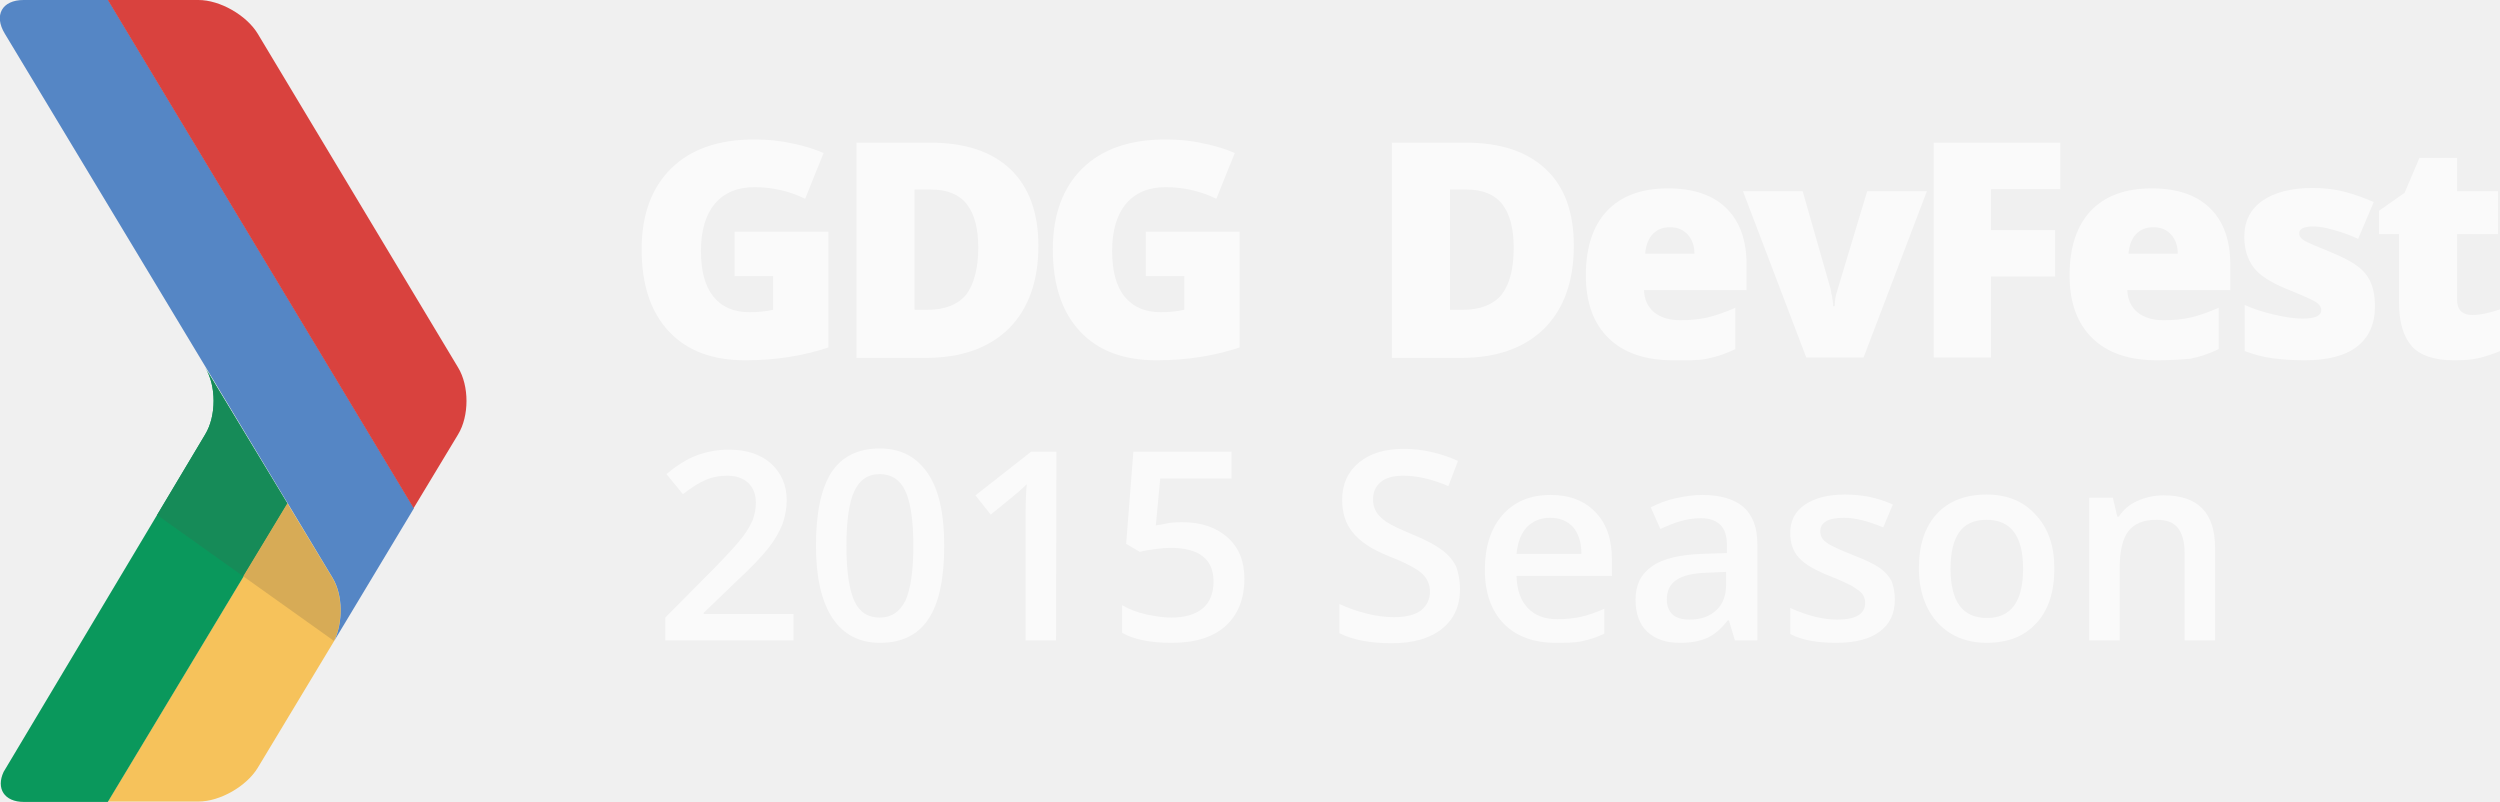
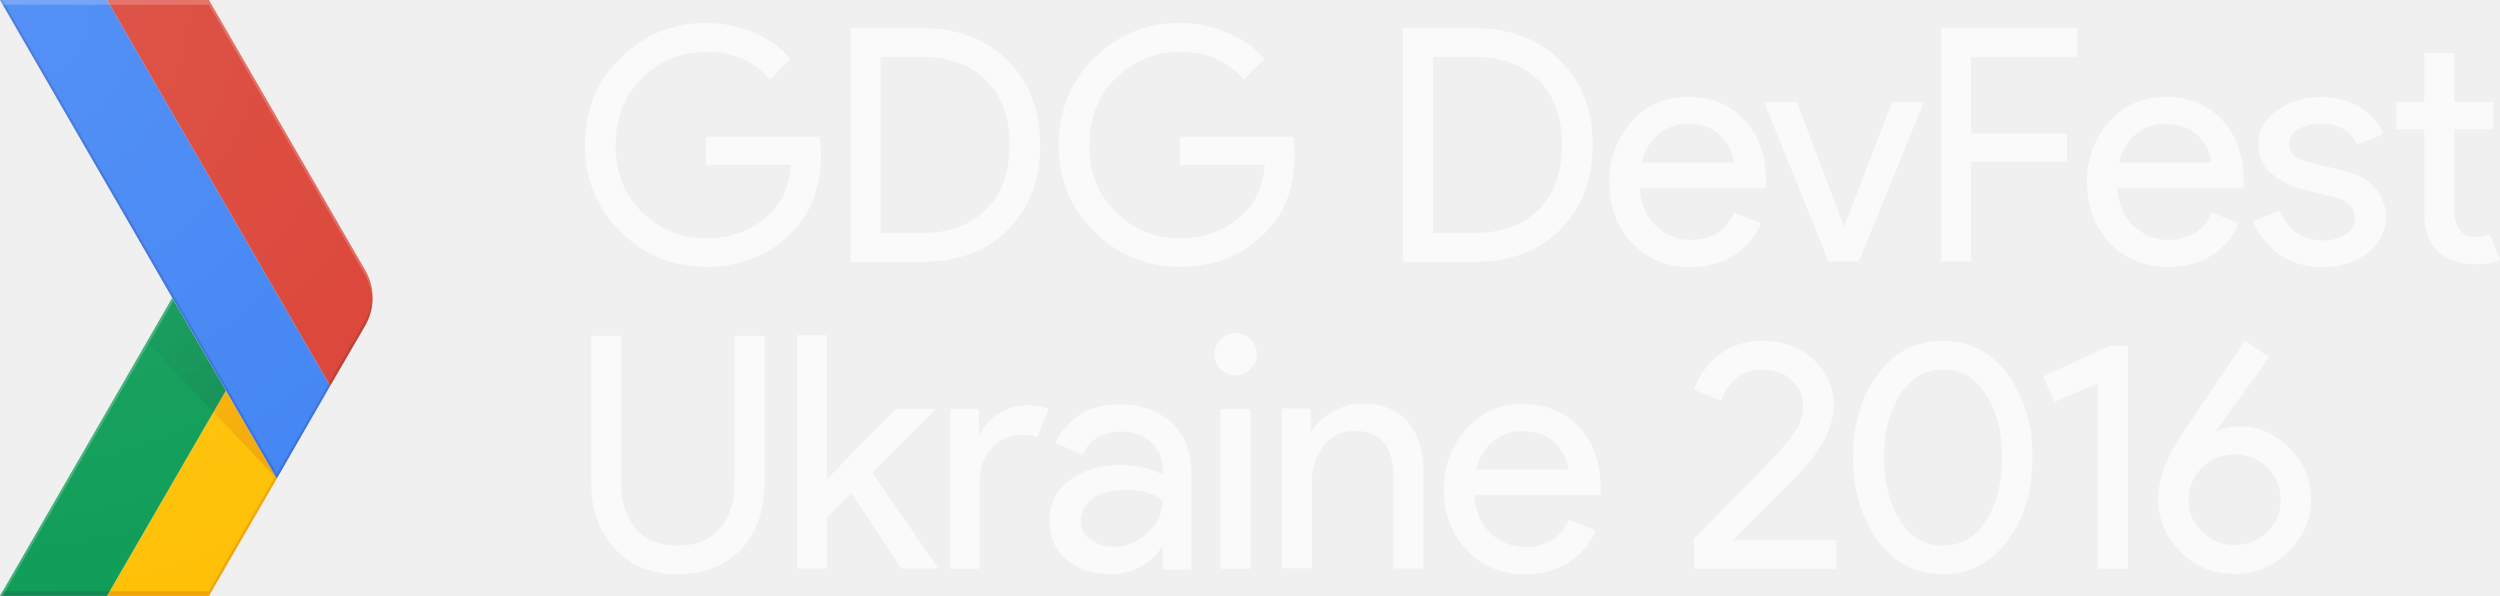
- <svg xmlns="http://www.w3.org/2000/svg" version="1.1" id="dark" x="0px" y="0px" viewBox="-382.8 2350.2 623.8 200.1" style="enable-background:new -382.8 2350.2 623.8 200.1;" xml:space="preserve">
-   <style type="text/css">
- 	.st0{fill:#F6C25B;}
- 	.st1{fill:#0A985C;}
- 	.st2{fill:#5586C5;}
- 	.st3{fill:#D9423E;}
- 	.st4{fill:#168B58;}
- 	.st5{fill:#D7AB56;}
- 	.st6{enable-background:new    ;}
- 	.st7{fill:#FAFAFA;}
- </style>
-   <g>
-     <g>
-       <path class="st0" d="M-355.9,2550.2h22.6c5.4,0,12-3.8,14.8-8.4l19.1-31.7c2.3-4.7,2.2-11.4-0.4-15.7l-11.3-18.6L-355.9,2550.2z" />
-       <path class="st1" d="M-331.6,2458.6l-50.3,84.2c-1.9,4.1,0.1,7.5,5.1,7.5h20.9l44.8-74.4l-20.5-33.9    C-328.8,2446.4-328.8,2454-331.6,2458.6" />
-       <path class="st2" d="M-376.9,2350.2c-5.4,0-7.5,3.8-4.7,8.4l81.8,135.8c2.6,4.3,2.6,11.1,0.4,15.7l19.9-33.1l-76.3-126.8H-376.9    L-376.9,2350.2z" />
-       <path class="st3" d="M-355.9,2350.2l76.3,126.8l11.1-18.4c2.8-4.6,2.8-12.1,0-16.7l-50-83.3c-2.8-4.6-9.4-8.4-14.8-8.4H-355.9    L-355.9,2350.2z" />
+ <svg xmlns="http://www.w3.org/2000/svg" id="Layer_4" viewBox="0 0 839 200">
+   <style>.st0{fill:none;} .st1{fill:#FFC107;} .st2{fill:#0F9D58;} .st3{opacity:0.2;fill:#BF360C;enable-background:new ;} .st4{opacity:0.2;fill:#263238;enable-background:new ;} .st5{opacity:0.2;fill:#FFFFFF;enable-background:new ;} .st6{fill:url(#XMLID_257_);} .st7{fill:url(#XMLID_258_);} .st8{fill:#4285F4;} .st9{fill:#DB4437;} .st10{opacity:0.2;fill:#1A237E;enable-background:new ;} .st11{opacity:0.2;fill:#3E2723;enable-background:new ;} .st12{fill:url(#XMLID_259_);} .st13{fill:#FAFAFA;}</style>
+   <g id="XMLID_60_">
+     <g id="XMLID_61_">
+       <g id="XMLID_62_">
+         <path id="XMLID_106_" class="st0" d="M122.5 90.6L70.1 0H0l57.8 100L0 200h70.1l52.4-90.6c3.3-5.8 3.3-13 0-18.8z" />
+         <path id="XMLID_105_" class="st1" d="M92.4 159.8l-16.6-28.7L35.9 200h34.2l22.8-39.4z" />
+         <path id="XMLID_104_" class="st0" d="M122.5 90.6L70.1 0H0l57.8 100L0 200h70.1l52.4-90.6c3.3-5.8 3.3-13 0-18.8z" />
+         <path id="XMLID_103_" class="st2" d="M57.8 100l18 31.1L35.9 200H0z" />
+         <path id="XMLID_102_" class="st0" d="M122.5 90.6L70.1 0H0l57.8 100L0 200h70.1l52.4-90.6c3.3-5.8 3.3-13 0-18.8z" />
+         <path id="XMLID_101_" class="st3" d="M70.1 198.4H36.8l-.9 1.6h34.2l22.8-39.4-.5-.8z" />
+         <path id="XMLID_100_" class="st0" d="M122.5 90.6L70.1 0H0l57.8 100L0 200h70.1l52.4-90.6c3.3-5.8 3.3-13 0-18.8z" />
+         <path id="XMLID_99_" class="st4" d="M.9 198.4L0 200h35.9l.9-1.6z" />
+         <path id="XMLID_98_" class="st0" d="M122.5 90.6L70.1 0H0l57.8 100L0 200h70.1l52.4-90.6c3.3-5.8 3.3-13 0-18.8z" />
+         <path id="XMLID_96_" class="st5" d="M0 200h.9l57.4-99.2-.5-.8z" />
+         <path id="XMLID_94_" class="st0" d="M122.5 90.6L70.1 0H0l57.8 100L0 200h70.1l52.4-90.6c3.3-5.8 3.3-13 0-18.8z" />
+         <radialGradient id="XMLID_257_" cx="92.62" cy="2707.501" r="69.162" gradientTransform="matrix(1 0 0 -1 0 2867.46)" gradientUnits="userSpaceOnUse">
+           <stop offset="0" stop-color="#BF360C" stop-opacity=".2" />
+           <stop offset="1" stop-color="#BF360C" stop-opacity=".02" />
+         </radialGradient>
+         <path id="XMLID_92_" class="st6" d="M92.9 160.6l-17.1-29.5-4.2 7.2z" />
+         <path id="XMLID_90_" class="st0" d="M122.5 90.6L70.1 0H0l57.8 100L0 200h70.1l52.4-90.6c3.3-5.8 3.3-13 0-18.8z" />
+         <radialGradient id="XMLID_258_" cx="92.423" cy="2707.063" r="69.723" gradientTransform="matrix(1 0 0 -1 0 2867.46)" gradientUnits="userSpaceOnUse">
+           <stop offset="0" stop-color="#263238" stop-opacity=".2" />
+           <stop offset="1" stop-color="#263238" stop-opacity=".02" />
+         </radialGradient>
+         <path id="XMLID_89_" class="st7" d="M71.6 138.3l4.2-7.2-18-31.1-8.5 14.8z" />
+         <path id="XMLID_88_" class="st0" d="M122.5 90.6L70.1 0H0l57.8 100L0 200h70.1l52.4-90.6c3.3-5.8 3.3-13 0-18.8z" />
+         <g id="XMLID_85_">
+           <g id="XMLID_86_">
+             <path id="XMLID_87_" class="st8" d="M35.9 0H0l92.9 160.6 17.9-31.1z" />
+           </g>
+         </g>
+         <path id="XMLID_84_" class="st0" d="M122.5 90.6L70.1 0H0l57.8 100L0 200h70.1l52.4-90.6c3.3-5.8 3.3-13 0-18.8z" />
+         <path id="XMLID_83_" class="st9" d="M122.5 109.4c3.4-5.8 3.4-13 0-18.8L70.1 0H35.9l74.9 129.5 11.7-20.1z" />
+         <path id="XMLID_82_" class="st0" d="M122.5 90.6L70.1 0H0l57.8 100L0 200h70.1l52.4-90.6c3.3-5.8 3.3-13 0-18.8z" />
+         <path id="XMLID_71_" class="st10" d="M110.8 129.5l-.4-.8L92.9 159 .9 0H0l92.9 160.6 17.9-31.1z" />
+         <path id="XMLID_69_" class="st0" d="M122.5 90.6L70.1 0H0l57.8 100L0 200h70.1l52.4-90.6c3.3-5.8 3.3-13 0-18.8z" />
+         <path id="XMLID_67_" class="st5" d="M70.1 1.6l52.4 90.6c1.5 2.7 2.3 5.6 2.5 8.6.1-3.5-.7-7-2.5-10.2L70.1 0H0l.9 1.6h69.2z" />
+         <path id="XMLID_66_" class="st0" d="M122.5 90.6L70.1 0H0l57.8 100L0 200h70.1l52.4-90.6c3.3-5.8 3.3-13 0-18.8z" />
+         <path id="XMLID_65_" class="st11" d="M110.8 129.5l11.6-20.1c1.8-3.1 2.6-6.7 2.5-10.2-.1 3-.9 5.9-2.5 8.6l-12.1 20.9.5.8z" />
+         <path id="XMLID_64_" class="st0" d="M122.5 90.6L70.1 0H0l57.8 100L0 200h70.1l52.4-90.6c3.3-5.8 3.3-13 0-18.8z" />
+         <radialGradient id="XMLID_259_" cx="-1.562" cy="2865.898" r="209.922" gradientTransform="matrix(1 0 0 -1 0 2867.46)" gradientUnits="userSpaceOnUse">
+           <stop offset="0" stop-color="#FFF" stop-opacity=".1" />
+           <stop offset="1" stop-color="#FFF" stop-opacity="0" />
+         </radialGradient>
+         <path id="XMLID_63_" class="st12" d="M122.5 90.6L70.1 0H0l57.8 100L0 200h70.1l52.4-90.6c3.3-5.8 3.3-13 0-18.8z" />
+       </g>
    </g>
  </g>
-   <path class="st4" d="M-331.6,2458.6l-12,20.1l21.5,15.3l11-18.2l-20.5-33.9C-328.8,2446.4-328.8,2454-331.6,2458.6z" />
-   <path class="st5" d="M-311.1,2475.8l-11,18.2l22.6,16.1c2.3-4.7,2.2-11.4-0.4-15.7L-311.1,2475.8z" />
-   <g class="st6">
-     <path class="st7" d="M-199.2,2408h23.1v28.9c-6.3,2.1-13.2,3.2-20.7,3.2c-8.3,0-14.6-2.4-19.1-7.2s-6.8-11.6-6.8-20.5   c0-8.6,2.5-15.4,7.4-20.2s11.8-7.2,20.7-7.2c3.4,0,6.5,0.3,9.5,1c3,0.6,5.6,1.4,7.8,2.4l-4.6,11.4c-3.9-1.9-8.1-2.9-12.7-2.9   c-4.2,0-7.5,1.4-9.8,4.1c-2.3,2.7-3.5,6.7-3.5,11.8c0,5,1,8.8,3.1,11.4c2.1,2.6,5.1,3.9,9,3.9c2.1,0,4.1-0.2,5.9-0.6v-8.4h-9.6   V2408H-199.2z" />
-     <path class="st7" d="M-123.7,2411.5c0,8.9-2.5,15.8-7.4,20.7c-4.9,4.8-11.8,7.3-20.7,7.3h-17.3v-53.7h18.5c8.6,0,15.2,2.2,19.9,6.6   C-126.1,2396.8-123.7,2403.2-123.7,2411.5z M-138.7,2412c0-4.9-1-8.5-2.9-10.9s-4.9-3.6-8.8-3.6h-4.2v30h3.2c4.4,0,7.6-1.3,9.7-3.8   C-139.8,2421.1-138.7,2417.2-138.7,2412z" />
-     <path class="st7" d="M-96.6,2408h23.1v28.9c-6.3,2.1-13.2,3.2-20.7,3.2c-8.3,0-14.6-2.4-19.1-7.2c-4.5-4.8-6.8-11.6-6.8-20.5   c0-8.6,2.5-15.4,7.4-20.2s11.8-7.2,20.7-7.2c3.4,0,6.5,0.3,9.5,1c3,0.6,5.6,1.4,7.8,2.4l-4.6,11.4c-3.9-1.9-8.1-2.9-12.7-2.9   c-4.2,0-7.5,1.4-9.8,4.1c-2.3,2.7-3.5,6.7-3.5,11.8c0,5,1,8.8,3.1,11.4c2.1,2.6,5.1,3.9,9,3.9c2.1,0,4.1-0.2,5.9-0.6v-8.4h-9.6   V2408H-96.6z" />
-     <path class="st7" d="M9.9,2411.5c0,8.9-2.5,15.8-7.4,20.7c-4.9,4.8-11.8,7.3-20.7,7.3h-17.3v-53.7H-17c8.6,0,15.2,2.2,19.9,6.6   C7.6,2396.8,9.9,2403.2,9.9,2411.5z M-5.1,2412c0-4.9-1-8.5-2.9-10.9s-4.9-3.6-8.8-3.6H-21v30h3.2c4.4,0,7.6-1.3,9.7-3.8   C-6.1,2421.1-5.1,2417.2-5.1,2412z" />
-     <path class="st7" d="M34.7,2440.1c-6.9,0-12.3-1.8-16.1-5.5s-5.7-8.9-5.7-15.7c0-7,1.8-12.4,5.3-16.1c3.5-3.7,8.6-5.6,15.2-5.6   c6.2,0,11.1,1.6,14.5,4.9c3.4,3.3,5.1,8,5.1,14.1v6.4H27.4c0.1,2.3,0.9,4.1,2.5,5.5c1.6,1.3,3.8,2,6.5,2c2.5,0,4.8-0.2,6.9-0.7   c2.1-0.5,4.4-1.3,6.9-2.4v10.3c-2.2,1.1-4.6,1.9-7,2.4C40.8,2440.2,38,2440.1,34.7,2440.1z M33.9,2406.9c-1.7,0-3.1,0.5-4.2,1.6   s-1.8,2.7-2,5H40c0-2-0.6-3.6-1.7-4.8C37.2,2407.5,35.7,2406.9,33.9,2406.9z" />
-     <path class="st7" d="M67.9,2439.4l-15.8-41.5H67l7,24.5c0,0.1,0.1,0.3,0.1,0.6s0.1,0.6,0.2,1s0.1,0.8,0.2,1.3   c0.1,0.5,0.1,0.9,0.1,1.3H75c0-1.3,0.2-2.6,0.7-4.1l7.4-24.6H98l-15.8,41.5H67.9z" />
-     <path class="st7" d="M114,2439.4H99.7v-53.6h31.6v11.6H114v10.2h16v11.6h-16V2439.4z" />
-     <path class="st7" d="M155.4,2440.1c-6.9,0-12.3-1.8-16.1-5.5c-3.8-3.7-5.7-8.9-5.7-15.7c0-7,1.8-12.4,5.3-16.1   c3.5-3.7,8.6-5.6,15.2-5.6c6.2,0,11.1,1.6,14.5,4.9c3.4,3.3,5.1,8,5.1,14.1v6.4H148c0.1,2.3,0.9,4.1,2.5,5.5c1.6,1.3,3.8,2,6.5,2   c2.5,0,4.8-0.2,6.9-0.7c2.1-0.5,4.4-1.3,6.9-2.4v10.3c-2.2,1.1-4.6,1.9-7,2.4C161.6,2439.9,158.7,2440.1,155.4,2440.1z    M154.5,2406.9c-1.7,0-3.1,0.5-4.2,1.6c-1.1,1.1-1.8,2.7-2,5h12.3c0-2-0.6-3.6-1.7-4.8C157.8,2407.5,156.4,2406.9,154.5,2406.9z" />
-     <path class="st7" d="M209.8,2426.6c0,4.4-1.5,7.8-4.5,10.1s-7.4,3.4-13,3.4c-3.1,0-5.7-0.2-8-0.5s-4.6-0.9-7-1.8v-11.5   c2.2,1,4.7,1.8,7.3,2.4c2.6,0.6,5,1,7.1,1c3.1,0,4.7-0.7,4.7-2.1c0-0.7-0.4-1.4-1.3-2c-0.9-0.6-3.4-1.7-7.6-3.4   c-3.8-1.6-6.5-3.3-8-5.3s-2.3-4.5-2.3-7.6c0-3.9,1.5-6.9,4.5-9s7.2-3.2,12.6-3.2c2.7,0,5.3,0.3,7.7,0.9c2.4,0.6,4.9,1.5,7.5,2.6   l-3.9,9.2c-1.9-0.9-3.9-1.6-6-2.2c-2.1-0.6-3.9-0.9-5.2-0.9c-2.3,0-3.5,0.6-3.5,1.7c0,0.7,0.4,1.3,1.2,1.8s3.2,1.5,7.1,3.1   c2.9,1.2,5.1,2.4,6.5,3.5s2.5,2.5,3.1,4C209.5,2422.5,209.8,2424.4,209.8,2426.6z" />
-     <path class="st7" d="M234.1,2428.8c1.9,0,4.2-0.5,6.9-1.4v10.4c-1.9,0.8-3.8,1.4-5.5,1.8c-1.7,0.4-3.8,0.5-6.1,0.5   c-4.8,0-8.3-1.2-10.4-3.5c-2.1-2.4-3.2-6-3.2-10.9v-17.1h-5v-5.8l6.4-4.5l3.7-8.7h9.4v8.3h10.2v10.7h-10.2v16.2   C230.2,2427.4,231.5,2428.8,234.1,2428.8z" />
-   </g>
-   <g class="st6">
-     <path class="st7" d="M-184.9,2510h-31.9v-5.7l12.1-12.2c3.6-3.7,6-6.3,7.1-7.8c1.2-1.5,2-3,2.6-4.3c0.5-1.4,0.8-2.8,0.8-4.3   c0-2.1-0.6-3.8-1.9-5c-1.3-1.2-3-1.8-5.3-1.8c-1.8,0-3.6,0.3-5.2,1c-1.7,0.7-3.6,1.9-5.8,3.6l-4.1-5c2.6-2.2,5.2-3.8,7.6-4.7   c2.5-0.9,5.1-1.4,7.9-1.4c4.4,0,7.9,1.1,10.5,3.4c2.6,2.3,4,5.4,4,9.2c0,2.1-0.4,4.1-1.1,6.1c-0.8,1.9-1.9,3.9-3.5,5.9   s-4.2,4.8-7.9,8.2l-8.2,7.9v0.3h22.4v6.6H-184.9z" />
-     <path class="st7" d="M-147.2,2486.4c0,8.2-1.3,14.3-3.9,18.2c-2.6,4-6.7,6-12.1,6c-5.2,0-9.2-2.1-11.9-6.2s-4.1-10.1-4.1-18   c0-8.3,1.3-14.4,3.9-18.4c2.6-3.9,6.6-5.9,12-5.9c5.3,0,9.2,2.1,12,6.2S-147.2,2478.4-147.2,2486.4z M-171.6,2486.4   c0,6.4,0.7,11,2,13.8s3.4,4.1,6.3,4.1s5-1.4,6.4-4.2c1.3-2.8,2-7.4,2-13.7s-0.7-10.9-2-13.7s-3.5-4.2-6.4-4.2s-5,1.4-6.3,4.2   C-170.9,2475.4-171.6,2480-171.6,2486.4z" />
-     <path class="st7" d="M-119.3,2510h-7.6v-30.4c0-3.6,0.1-6.5,0.3-8.6c-0.5,0.5-1.1,1.1-1.8,1.7c-0.7,0.6-3.1,2.6-7.2,5.9l-3.8-4.8   l13.9-10.9h6.3L-119.3,2510L-119.3,2510z" />
-     <path class="st7" d="M-87.8,2480.5c4.7,0,8.5,1.3,11.3,3.8s4.2,5.9,4.2,10.3c0,5-1.6,9-4.7,11.8s-7.6,4.2-13.4,4.2   c-5.3,0-9.4-0.8-12.4-2.5v-6.9c1.7,1,3.7,1.8,6,2.3s4.4,0.8,6.3,0.8c3.4,0,6-0.8,7.8-2.3s2.7-3.8,2.7-6.7c0-5.6-3.6-8.4-10.8-8.4   c-1,0-2.3,0.1-3.7,0.3c-1.5,0.2-2.8,0.4-3.9,0.7l-3.4-2l1.8-23h24.5v6.7h-17.8l-1.1,11.7c0.8-0.1,1.7-0.3,2.8-0.5   C-90.7,2480.6-89.4,2480.5-87.8,2480.5z" />
-     <path class="st7" d="M-18.5,2497.2c0,4.2-1.5,7.5-4.5,9.9s-7.2,3.6-12.5,3.6s-9.7-0.8-13.1-2.5v-7.3c2.1,1,4.4,1.8,6.8,2.4   c2.4,0.6,4.7,0.9,6.8,0.9c3.1,0,5.3-0.6,6.8-1.7c1.4-1.2,2.2-2.7,2.2-4.7c0-1.8-0.7-3.3-2-4.5s-4.1-2.7-8.2-4.3   c-4.3-1.7-7.3-3.7-9.1-6c-1.8-2.2-2.6-4.9-2.6-8.1c0-3.9,1.4-7,4.2-9.3s6.5-3.4,11.2-3.4c4.5,0,9,1,13.5,3l-2.4,6.3   c-4.2-1.8-7.9-2.6-11.2-2.6c-2.5,0-4.4,0.5-5.7,1.6s-1.9,2.5-1.9,4.3c0,1.2,0.3,2.3,0.8,3.1c0.5,0.9,1.4,1.7,2.5,2.5   c1.2,0.8,3.3,1.8,6.4,3.1c3.5,1.4,6,2.8,7.6,4s2.8,2.7,3.5,4.2C-18.9,2493.2-18.5,2495-18.5,2497.2z" />
-     <path class="st7" d="M5.4,2510.6c-5.5,0-9.9-1.6-13-4.8s-4.7-7.7-4.7-13.4c0-5.8,1.5-10.4,4.4-13.7s6.9-5,12-5   c4.7,0,8.4,1.4,11.2,4.3s4.1,6.8,4.1,11.8v4.1H-4.4c0.1,3.5,1,6.1,2.8,8s4.2,2.8,7.4,2.8c2.1,0,4.1-0.2,5.9-0.6   c1.8-0.4,3.8-1.1,5.8-2v6.2c-1.8,0.9-3.7,1.5-5.6,1.9S7.8,2510.6,5.4,2510.6z M4,2479.4c-2.4,0-4.3,0.8-5.8,2.3   c-1.4,1.5-2.3,3.7-2.6,6.7h16.2c0-2.9-0.8-5.2-2.1-6.7C8.3,2480.2,6.4,2479.4,4,2479.4z" />
-     <path class="st7" d="M50.1,2510l-1.5-5h-0.3c-1.7,2.2-3.4,3.6-5.2,4.4c-1.8,0.8-4,1.2-6.7,1.2c-3.5,0-6.2-0.9-8.2-2.8   c-2-1.9-2.9-4.6-2.9-8c0-3.7,1.4-6.4,4.1-8.3c2.7-1.9,6.9-2.9,12.5-3.1l6.2-0.2v-1.9c0-2.3-0.5-4-1.6-5.1s-2.7-1.7-4.9-1.7   c-1.8,0-3.6,0.3-5.3,0.8s-3.3,1.2-4.8,1.9l-2.4-5.4c1.9-1,4-1.8,6.3-2.3s4.5-0.8,6.5-0.8c4.5,0,8,1,10.3,3s3.5,5.1,3.5,9.3v24   L50.1,2510L50.1,2510z M38.8,2504.8c2.8,0,5-0.8,6.6-2.3c1.7-1.5,2.5-3.7,2.5-6.5v-3.1l-4.6,0.2c-3.6,0.1-6.2,0.7-7.8,1.8   c-1.6,1.1-2.4,2.7-2.4,4.9c0,1.6,0.5,2.8,1.4,3.7C35.5,2504.4,36.9,2504.8,38.8,2504.8z" />
-     <path class="st7" d="M90,2499.8c0,3.5-1.3,6.2-3.8,8c-2.5,1.9-6.2,2.8-10.9,2.8s-8.6-0.7-11.4-2.2v-6.5c4.2,1.9,8.1,2.9,11.7,2.9   c4.7,0,7-1.4,7-4.2c0-0.9-0.3-1.7-0.8-2.3s-1.4-1.2-2.5-1.9c-1.2-0.6-2.8-1.4-4.9-2.2c-4.1-1.6-6.9-3.2-8.3-4.8   c-1.5-1.6-2.2-3.7-2.2-6.2c0-3.1,1.2-5.4,3.7-7.1c2.5-1.7,5.8-2.5,10-2.5c4.2,0,8.2,0.8,11.9,2.5l-2.4,5.7   c-3.8-1.6-7.1-2.4-9.7-2.4c-4,0-6,1.1-6,3.4c0,1.1,0.5,2.1,1.6,2.8c1,0.8,3.3,1.8,6.8,3.2c2.9,1.1,5.1,2.2,6.4,3.1   c1.3,0.9,2.3,2,3,3.3C89.7,2496.6,90,2498.1,90,2499.8z" />
-     <path class="st7" d="M129.8,2492.1c0,5.8-1.5,10.4-4.5,13.6c-3,3.3-7.1,4.9-12.5,4.9c-3.3,0-6.3-0.8-8.8-2.3s-4.5-3.7-5.9-6.5   s-2.1-6.1-2.1-9.8c0-5.8,1.5-10.3,4.4-13.5s7.1-4.9,12.5-4.9c5.2,0,9.2,1.7,12.2,5C128.3,2482,129.8,2486.4,129.8,2492.1z    M103.9,2492.1c0,8.2,3,12.3,9.1,12.3c6,0,9-4.1,9-12.3c0-8.1-3-12.2-9.1-12.2c-3.2,0-5.5,1.1-6.9,3.2   C104.6,2485.1,103.9,2488.1,103.9,2492.1z" />
-     <path class="st7" d="M169.9,2510h-7.6v-21.9c0-2.8-0.6-4.8-1.7-6.2c-1.1-1.4-2.9-2-5.3-2c-3.2,0-5.5,0.9-7,2.8s-2.2,5.1-2.2,9.5   v17.8h-7.6v-35.6h5.9l1.1,4.7h0.4c1.1-1.7,2.6-3,4.6-3.9s4.2-1.4,6.6-1.4c8.6,0,12.8,4.4,12.8,13.1L169.9,2510L169.9,2510z" />
+   <g id="XMLID_7_">
+     <path id="XMLID_116_" class="st13" d="M275.5 51.8c0 10.9-3.2 19.7-9.7 26.1-7.4 7.7-17 11.6-28.8 11.6-11.3 0-20.9-3.9-28.8-11.8-7.9-7.8-11.9-17.6-11.9-29.1s4-21.3 11.9-29.1c7.9-7.8 17.5-11.8 28.8-11.8 5.6 0 11 1.1 16.1 3.3 5.1 2.2 9.2 5.1 12.2 8.8l-6.9 6.9c-5.2-6.2-12.3-9.3-21.4-9.3-8.2 0-15.4 2.9-21.4 8.7-6 5.8-9 13.3-9 22.6s3 16.8 9 22.6c6 5.8 13.1 8.7 21.4 8.7 8.8 0 16-2.9 21.9-8.8 3.8-3.8 6-9.1 6.6-15.9H237v-9.4h38c.3 2.1.5 4 .5 5.9z" />
+     <path id="XMLID_118_" class="st13" d="M285.4 87.8V9.5h24c12 0 21.7 3.6 28.9 10.9 7.2 7.3 10.8 16.7 10.8 28.3s-3.6 21-10.8 28.3c-7.2 7.3-16.8 10.9-28.9 10.9h-24zm10.1-9.6h13.9c9 0 16.2-2.6 21.5-7.8 5.3-5.2 7.9-12.4 7.9-21.8 0-9.3-2.6-16.5-7.9-21.7-5.3-5.2-12.5-7.8-21.5-7.8h-13.9v59.1z" />
+     <path id="XMLID_121_" class="st13" d="M434.5 51.8c0 10.9-3.2 19.7-9.7 26.1-7.4 7.7-17 11.6-28.8 11.6-11.3 0-20.9-3.9-28.8-11.8-7.9-7.8-11.9-17.6-11.9-29.1s4-21.3 11.9-29.1c7.9-7.8 17.5-11.8 28.8-11.8 5.6 0 11 1.1 16.1 3.3 5.1 2.2 9.2 5.1 12.2 8.8l-6.9 6.9c-5.2-6.2-12.3-9.3-21.4-9.3-8.2 0-15.4 2.9-21.4 8.7-6 5.8-9 13.3-9 22.6s3 16.8 9 22.6c6 5.8 13.1 8.7 21.4 8.7 8.8 0 16-2.9 21.9-8.8 3.8-3.8 6-9.1 6.6-15.9H396v-9.4h38c.3 2.1.5 4 .5 5.9z" />
+     <path id="XMLID_123_" class="st13" d="M470.8 87.8V9.5h24c12 0 21.7 3.6 28.9 10.9 7.2 7.3 10.8 16.7 10.8 28.3s-3.6 21-10.8 28.3c-7.2 7.3-16.8 10.9-28.9 10.9h-24zm10.1-9.6h13.9c9 0 16.2-2.6 21.5-7.8 5.3-5.2 7.9-12.4 7.9-21.8 0-9.3-2.6-16.5-7.9-21.7-5.3-5.2-12.5-7.8-21.5-7.8h-13.9v59.1z" />
+     <path id="XMLID_126_" class="st13" d="M567.4 89.6c-8.1 0-14.7-2.7-19.7-8.1-5.1-5.4-7.6-12.2-7.6-20.5 0-7.8 2.5-14.5 7.4-20.1 4.9-5.6 11.2-8.4 18.9-8.4 7.9 0 14.3 2.6 19.1 7.8 4.8 5.2 7.2 12.1 7.2 20.8l-.1 1.9h-42.3c.3 5.4 2.1 9.7 5.4 12.8 3.3 3.1 7.2 4.7 11.6 4.7 7.2 0 12.1-3.1 14.7-9.2l9 3.7c-1.8 4.2-4.6 7.6-8.6 10.4-4.2 2.8-9.1 4.2-15 4.2zm14.5-35c-.2-3.1-1.6-6-4.2-8.8-2.6-2.8-6.4-4.2-11.5-4.2-3.7 0-6.9 1.2-9.7 3.5-2.7 2.3-4.6 5.5-5.6 9.4h31z" />
+     <path id="XMLID_129_" class="st13" d="M613.7 87.8L592 34.2h11l15.8 41.6h.2l16-41.6h10.7l-21.9 53.6h-10.1z" />
+     <path id="XMLID_131_" class="st13" d="M661.6 87.8h-10.1V9.5h45.7v9.6h-35.7v25.7h32.2v9.4h-32.2v33.6z" />
+     <path id="XMLID_133_" class="st13" d="M727.7 89.6c-8.1 0-14.7-2.7-19.7-8.1-5.1-5.4-7.6-12.2-7.6-20.5 0-7.8 2.5-14.5 7.4-20.1 4.9-5.6 11.2-8.4 18.9-8.4 7.9 0 14.3 2.6 19.1 7.8 4.8 5.2 7.2 12.1 7.2 20.8l-.1 1.9h-42.3c.3 5.4 2.1 9.7 5.4 12.8 3.3 3.1 7.2 4.7 11.6 4.7 7.2 0 12.1-3.1 14.7-9.2l9 3.7c-1.8 4.2-4.6 7.6-8.6 10.4-4.3 2.8-9.2 4.2-15 4.2zm14.4-35c-.2-3.1-1.6-6-4.2-8.8-2.6-2.8-6.4-4.2-11.5-4.2-3.7 0-6.9 1.2-9.7 3.5-2.7 2.3-4.6 5.5-5.6 9.4h31z" />
+     <path id="XMLID_136_" class="st13" d="M779.5 89.6c-6 0-10.9-1.5-14.8-4.4-3.9-2.9-6.8-6.6-8.6-10.9l9-3.7c2.8 6.7 7.7 10.1 14.5 10.1 3.1 0 5.7-.7 7.7-2.1 2-1.4 3-3.2 3-5.5 0-3.5-2.4-5.9-7.3-7.1l-10.8-2.6c-3.4-.9-6.7-2.5-9.7-5-3.1-2.4-4.6-5.7-4.6-9.9 0-4.7 2.1-8.6 6.3-11.5 4.2-3 9.2-4.4 14.9-4.4 4.7 0 9 1.1 12.7 3.2 3.7 2.2 6.4 5.2 8 9.2l-8.8 3.6c-2-4.7-6.1-7.1-12.2-7.1-3 0-5.5.6-7.5 1.9-2 1.2-3.1 2.9-3.1 5 0 3.1 2.4 5.1 7.1 6.2l10.6 2.5c5 1.2 8.8 3.2 11.2 6 2.4 2.8 3.6 6.1 3.6 9.6 0 4.8-2 8.8-5.9 12-4 3.3-9.1 4.9-15.3 4.9z" />
+     <path id="XMLID_138_" class="st13" d="M830.9 88.7c-5.6 0-9.9-1.5-12.9-4.5s-4.4-7.2-4.4-12.7V43.4h-9.4v-9.2h9.4V17.8h10.1v16.4h13.1v9.2h-13.1v27.3c0 5.8 2.4 8.8 7.2 8.8 1.8 0 3.4-.3 4.6-.9l3.5 8.6c-2.2 1-4.9 1.5-8.1 1.5z" />
+     <path id="XMLID_140_" class="st13" d="M227.3 192.7c-8.6 0-15.6-2.8-20.9-8.5-5.4-5.7-8-13.1-8-22.3v-49.2h10.1v49.7c0 6.2 1.6 11.2 4.9 15 3.2 3.8 7.9 5.7 14.1 5.7 6.1 0 10.8-1.9 14.1-5.7 3.2-3.8 4.9-8.8 4.9-15v-49.7h10.1v49.2c0 9.3-2.6 16.7-7.8 22.4-5.5 5.6-12.6 8.4-21.5 8.4z" />
+     <path id="XMLID_142_" class="st13" d="M277.5 112.6v48.2l23.2-23.5h12.9v.4l-20.9 20.9 21.9 31.8v.4h-12.1l-16.8-25.3-8.1 8.1v17.2h-10.1v-78.3h10z" />
+     <path id="XMLID_144_" class="st13" d="M329 190.9h-10.1v-53.6h9.6v8.7h.4c1-2.9 3.1-5.3 6.3-7.2 3.2-1.9 6.3-2.8 9.2-2.8 3 0 5.5.4 7.5 1.3l-3.8 9.4c-1.3-.5-3.1-.8-5.4-.8-3.6 0-6.9 1.4-9.7 4.3-2.8 2.9-4.2 6.7-4.2 11.3v29.4z" />
+     <path id="XMLID_146_" class="st13" d="M372.2 192.7c-5.7 0-10.4-1.6-14.3-4.9-3.8-3.3-5.7-7.6-5.7-13 0-5.8 2.3-10.4 6.8-13.7 4.5-3.3 10.1-5 16.7-5 5.9 0 10.8 1.1 14.5 3.3v-1.5c0-3.9-1.3-7.1-4-9.5-2.7-2.4-6-3.6-10-3.6-2.9 0-5.6.7-7.9 2.1-2.4 1.4-4 3.3-4.9 5.7l-9.2-3.9c1.2-3.2 3.7-6.2 7.3-8.9 3.6-2.7 8.5-4.1 14.4-4.1 6.9 0 12.5 2 17.1 6 4.5 4 6.8 9.7 6.8 17v32.4h-9.6v-7.4h-.4c-4 5.9-9.9 9-17.6 9zm1.6-9.2c4.2 0 7.9-1.5 11.3-4.6 3.4-3.1 5.1-6.8 5.1-11-2.8-2.3-7.1-3.5-12.8-3.5-4.9 0-8.6 1.1-11 3.2-2.5 2.1-3.7 4.6-3.7 7.4 0 2.6 1.1 4.7 3.4 6.2 2.2 1.5 4.8 2.3 7.7 2.3z" />
+     <path id="XMLID_157_" class="st13" d="M419.7 123.9c-1.4 1.4-3.1 2.1-5 2.1-2 0-3.6-.7-5-2.1-1.4-1.4-2.1-3.1-2.1-5 0-2 .7-3.6 2.1-5 1.4-1.4 3.1-2.1 5-2.1 2 0 3.6.7 5 2.1 1.4 1.4 2.1 3.1 2.1 5s-.7 3.6-2.1 5zm0 67h-10.1v-53.6h10.1v53.6z" />
+     <path id="XMLID_160_" class="st13" d="M439.9 137.3v7.4h.4c1.5-2.6 3.8-4.7 6.9-6.5 3.1-1.8 6.5-2.7 10.1-2.7 6.6 0 11.7 2 15.2 6.1s5.2 9.6 5.2 16.4v32.8h-10.1v-31.3c0-9.9-4.4-14.9-13.2-14.9-4.2 0-7.5 1.7-10.2 5-2.6 3.3-3.9 7.2-3.9 11.5v29.6h-10.1v-53.6h9.7z" />
+     <path id="XMLID_162_" class="st13" d="M511.9 192.7c-8.1 0-14.7-2.7-19.7-8.1-5.1-5.4-7.6-12.2-7.6-20.5 0-7.8 2.5-14.5 7.4-20.1 4.9-5.6 11.2-8.4 18.9-8.4 7.9 0 14.3 2.6 19.1 7.8 4.8 5.2 7.2 12.1 7.2 20.8l-.1 1.9h-42.3c.3 5.4 2.1 9.7 5.4 12.8 3.3 3.1 7.2 4.7 11.6 4.7 7.2 0 12.1-3.1 14.7-9.2l9 3.7c-1.8 4.2-4.6 7.6-8.6 10.4-4.3 2.8-9.2 4.2-15 4.2zm14.4-35c-.2-3.1-1.6-6-4.2-8.8-2.6-2.8-6.4-4.2-11.5-4.2-3.7 0-6.9 1.2-9.7 3.5-2.7 2.3-4.6 5.5-5.6 9.4h31z" />
+     <path id="XMLID_165_" class="st13" d="M616.2 190.9h-47.7v-10.1c14.3-14.4 23.4-23.7 27.5-28.1 3.6-4 6-7.1 7.2-9.1 1.2-2.1 1.9-4.6 1.9-7.7 0-3.1-1.2-5.9-3.7-8.3-2.5-2.4-5.8-3.6-10-3.6-3.8 0-6.9 1.1-9.2 3.3-2.3 2.2-3.8 4.6-4.5 7.2l-9.2-3.7c1.2-3.9 3.8-7.7 7.8-11.2 3.9-3.5 9-5.2 15.3-5.2 6.9 0 12.6 2.1 17.1 6.3 4.4 4.2 6.7 9.3 6.7 15.2 0 7.3-4 15.1-11.9 23.4l-21.9 22h34.7v9.6z" />
+     <path id="XMLID_167_" class="st13" d="M673.8 181.4c-5.5 7.5-12.8 11.3-21.8 11.3s-16.2-3.8-21.8-11.3c-5.5-7.5-8.3-16.8-8.3-27.9 0-11.2 2.8-20.5 8.3-27.9 5.5-7.5 12.8-11.2 21.8-11.2s16.2 3.7 21.8 11.2c5.5 7.5 8.3 16.8 8.3 27.9 0 11.1-2.7 20.4-8.3 27.9zm-21.7 1.7c6 0 10.8-2.8 14.4-8.4 3.6-5.6 5.4-12.6 5.4-21.1 0-8.5-1.8-15.6-5.4-21.2-3.6-5.6-8.4-8.4-14.4-8.4-6.1 0-10.9 2.8-14.4 8.4-3.6 5.6-5.4 12.6-5.4 21.2 0 8.5 1.8 15.5 5.4 21.1 3.5 5.6 8.3 8.4 14.4 8.4z" />
+     <path id="XMLID_170_" class="st13" d="M714.1 190.9H704v-62.3l-14.5 6.3-3.8-8.5 22-10.3h6.5v74.8z" />
+     <path id="XMLID_172_" class="st13" d="M752.2 143.1c5.8 0 11.2 2.4 16.1 7.2 4.9 4.8 7.3 10.6 7.3 17.3 0 6.6-2.5 12.5-7.6 17.5s-11.1 7.5-18 7.5c-7.4 0-13.6-2.5-18.4-7.6-4.9-5.1-7.3-10.9-7.3-17.4 0-6.9 2.9-14.7 8.8-23.2l20.3-30.1 8.1 5.6-17.8 24.7.2.2c1.8-1.1 4.6-1.7 8.3-1.7zm-2.2 39.8c4.2 0 7.9-1.5 10.9-4.4 3-2.9 4.5-6.5 4.5-10.8 0-4.2-1.5-7.8-4.5-10.8-3-3-6.7-4.4-10.9-4.4s-7.9 1.5-10.9 4.4c-3.1 3-4.6 6.5-4.6 10.8 0 4.3 1.5 7.9 4.5 10.8 3 3 6.7 4.4 11 4.4z" />
  </g>
</svg>
